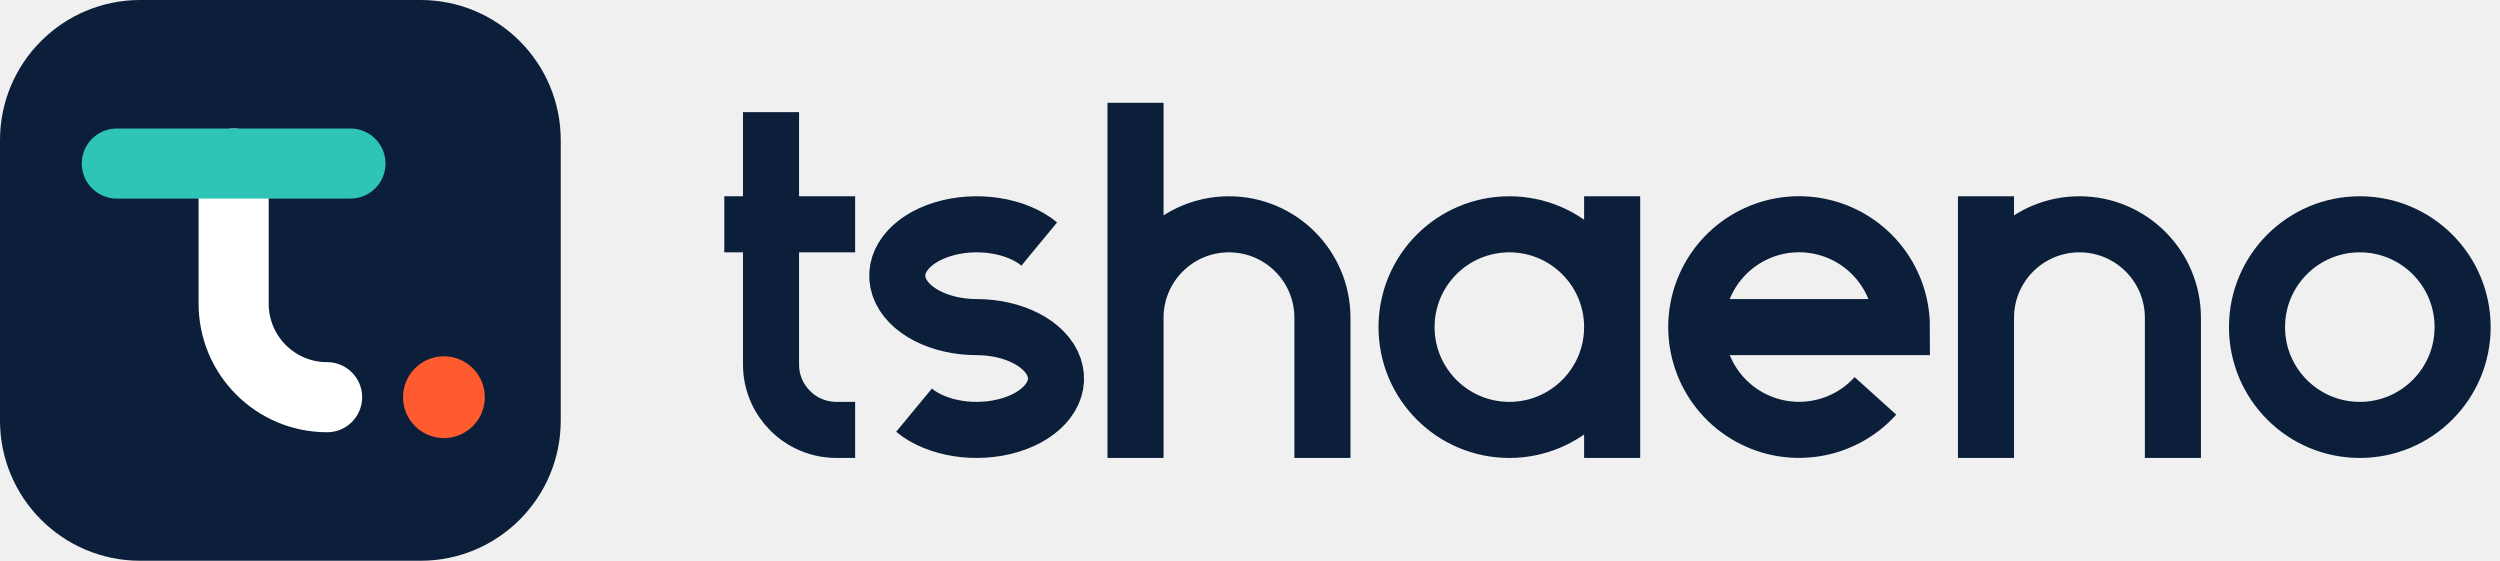
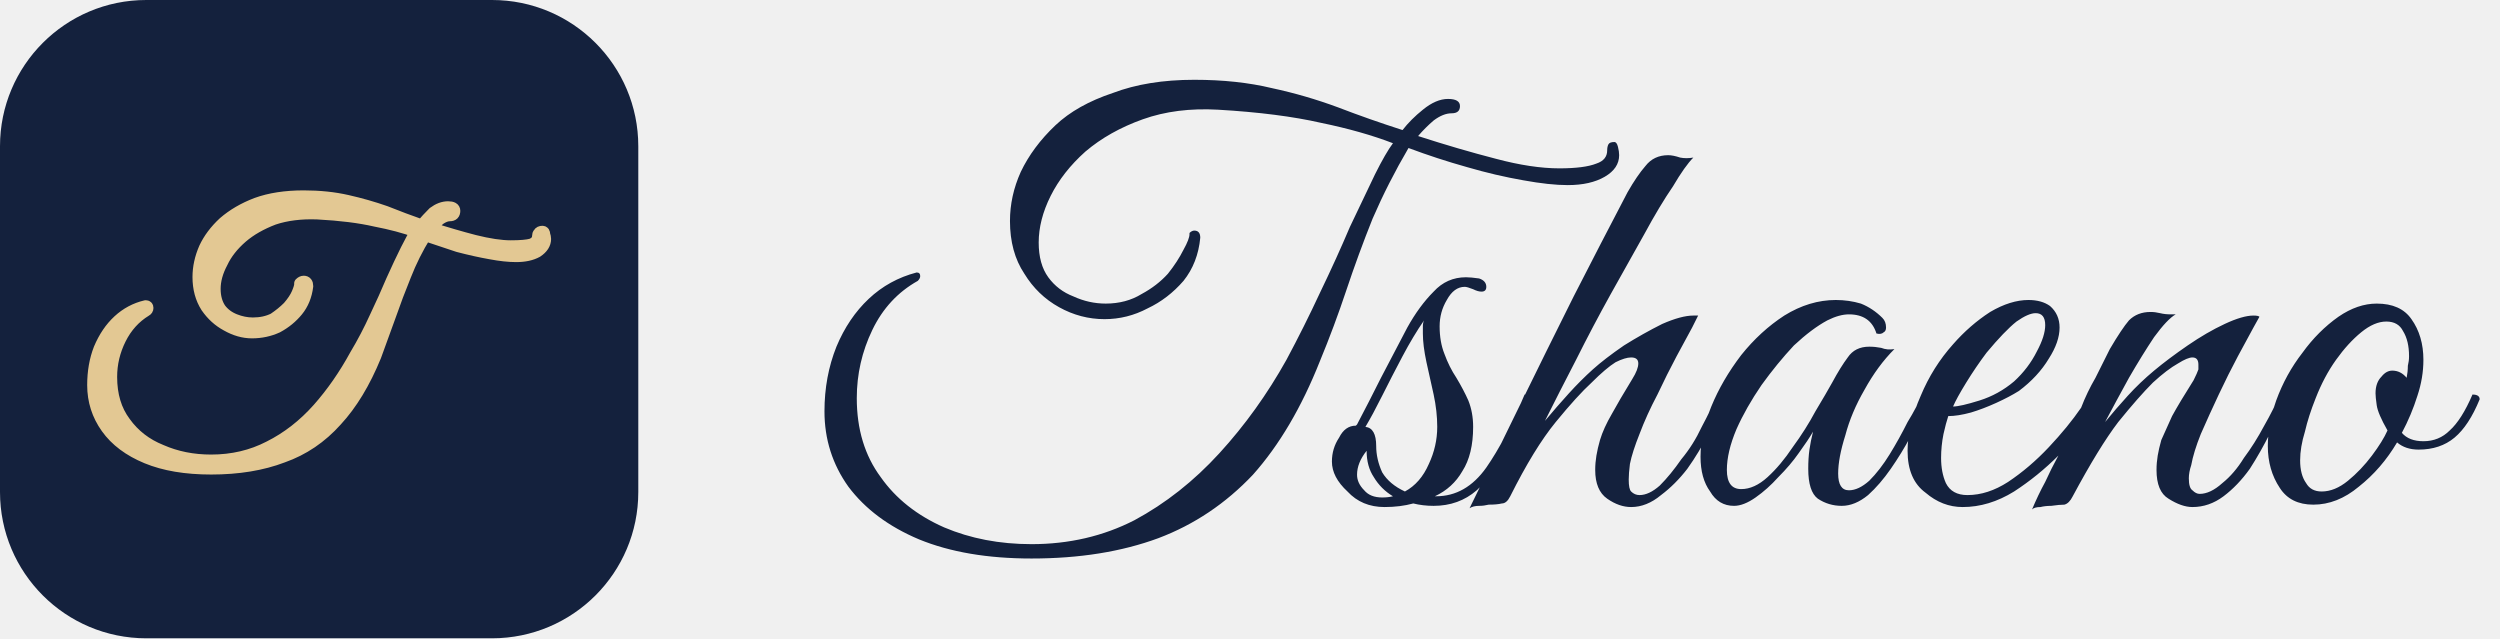
- <svg xmlns="http://www.w3.org/2000/svg" viewBox="0 0 214 48" role="img" aria-label="Tshaeno">
-   <rect width="48" height="48" rx="12" fill="#0B1F3A" />
-   <g fill="none" stroke-width="6" stroke-linecap="round">
-     <path d="M20 14v12a8 8 0 0 0 8 8" stroke="#FFFFFF" />
-     <path d="M10 14h20" stroke="#2EC4B6" />
-   </g>
-   <circle cx="38" cy="34" r="3.5" fill="#FF5B2E" />
-   <g transform="translate(62 7.2) scale(0.8)">
-     <path d="M5 3V30a7 7 0 0 0 7 7h2M0 15h14M33.7 17.11A8.5 5.5 0 1 0 27 26A8.5 5.5 0 1 1 20.3 34.89M44 2V40M44 40V25a10 10 0 0 1 20 0v15M73 26a11 11 0 1 0 22 0a11 11 0 1 0 -22 0M95 12V40M104 26H126A11 11 0 1 0 123.17 33.36M135 12V40M135 40V25a10 10 0 0 1 20 0v15M164 26a11 11 0 1 0 22 0a11 11 0 1 0 -22 0" fill="none" stroke="#0B1F3A" stroke-width="6" />
+ <svg xmlns="http://www.w3.org/2000/svg" viewBox="0 0 188 48" role="img" aria-label="Tshaeno">
+   <rect width="48" height="48" rx="11" fill="#14213D" />
+   <path d="M13 29.1Q16.5 29.1 19.4 27.6Q22.4 26.1 24.8 23.4Q27.1 20.8 28.9 17.5Q30.1 15.5 31.1 13.3Q32.1 11.2 32.9 9.3Q33.8 7.3 34.5 5.9Q35.2 4.5 35.6 3.9Q33.7 3.2 31.1 2.7Q28.5 2.1 24.7 1.9Q22 1.8 19.9 2.5Q17.8 3.3 16.4 4.5Q14.9 5.8 14.2 7.3Q13.4 8.8 13.4 10.2Q13.4 11.5 14 12.4Q14.6 13.2 15.6 13.6Q16.6 14 17.6 14Q18.9 14 19.9 13.5Q20.8 12.9 21.5 12.2Q22.2 11.4 22.5 10.7Q22.8 10 22.8 9.7V9.6Q23 9.4 23.2 9.4Q23.6 9.4 23.6 9.9Q23.4 11.5 22.5 12.6Q21.6 13.7 20.3 14.4Q19 15 17.5 15Q16.1 15 14.7 14.2Q13.4 13.5 12.5 12.2Q11.6 10.8 11.6 8.9Q11.6 7.3 12.3 5.7Q13 4.2 14.4 2.9Q15.9 1.6 18 0.8Q20.2 0 23.2 0Q25.8 0 28 0.5Q30.2 1 32.2 1.7Q34.2 2.5 36.2 3.2Q36.8 2.5 37.5 1.8Q38.3 1.2 39.1 1.2Q39.8 1.2 39.8 1.6Q39.8 2.1 39.3 2.1Q38.8 2.1 38.2 2.5Q37.6 3 37.2 3.5Q39.7 4.3 42 4.9Q44.4 5.5 46 5.5Q47.6 5.5 48.3 5.3Q49 5 49 4.4Q49 4.2 49.1 4.1Q49.2 3.9 49.5 3.9Q49.7 3.9 49.7 4.2Q49.8 4.5 49.8 4.7Q49.8 5.5 48.9 6.1Q48 6.6 46.6 6.6Q45.4 6.6 43.8 6.3Q42.1 6 40.2 5.5Q38.4 4.9 36.6 4.3Q35.3 6.4 34.4 8.7Q33.5 10.9 32.7 13.2Q31.9 15.4 31.1 17.6Q29.3 22 26.8 24.7Q24.3 27.5 20.9 28.7Q17.5 30 13 30Q8.8 30 5.9 28.8Q3 27.6 1.5 25.5Q0 23.4 0 20.8Q0 18.6 0.7 16.8Q1.5 14.9 2.8 13.7Q4.1 12.5 5.8 12.1Q6 12.1 6 12.3Q6 12.5 5.8 12.6Q4 13.7 3 15.7Q2 17.7 2 19.9Q2 22.9 3.5 24.9Q5 27 7.5 28Q10 29.1 13 29.1Z" transform="translate(7.00 14.76) scale(0.6827)" fill="#E3C893" stroke="#E3C893" stroke-width="1.3" stroke-linejoin="round" />
+   <g transform="translate(62 6) scale(0.9)">
+     <path d="M17.3 38.8Q22 38.8 25.9 36.8Q29.8 34.7 33 31.2Q36.2 27.7 38.6 23.4Q40.1 20.6 41.4 17.8Q42.8 14.9 43.9 12.3Q45.1 9.8 46 7.9Q46.9 6.1 47.5 5.3Q44.9 4.3 41.5 3.6Q38 2.8 32.9 2.5Q29.4 2.3 26.6 3.3Q23.8 4.3 21.8 6Q19.9 7.7 18.9 9.7Q17.9 11.7 17.9 13.6Q17.9 15.4 18.7 16.5Q19.5 17.6 20.8 18.1Q22.1 18.7 23.5 18.7Q25.2 18.7 26.5 17.9Q27.8 17.2 28.7 16.2Q29.5 15.2 30 14.2Q30.5 13.3 30.5 12.9V12.8Q30.7 12.6 30.9 12.6Q31.4 12.6 31.4 13.2Q31.2 15.3 30 16.8Q28.7 18.3 27 19.1Q25.3 20 23.4 20Q21.4 20 19.6 19Q17.8 18 16.7 16.2Q15.5 14.4 15.5 11.8Q15.5 9.7 16.4 7.7Q17.4 5.6 19.3 3.8Q21.1 2.1 24.1 1.1Q27 0 30.9 0Q34.5 0 37.4 0.7Q40.2 1.3 42.9 2.3Q45.5 3.3 48.3 4.2Q49 3.3 50 2.5Q51.1 1.6 52.1 1.6Q53.1 1.6 53.1 2.2Q53.1 2.8 52.4 2.8Q51.7 2.8 50.9 3.4Q50.2 4 49.6 4.7Q53 5.8 56.1 6.6Q59.1 7.4 61.4 7.4Q63.5 7.4 64.5 7Q65.4 6.7 65.4 5.9Q65.4 5.6 65.5 5.4Q65.6 5.2 66 5.2Q66.2 5.2 66.3 5.6Q66.4 6 66.4 6.3Q66.4 7.4 65.2 8.1Q64 8.8 62.1 8.8Q60.6 8.8 58.4 8.4Q56.1 8 53.7 7.3Q51.2 6.6 48.8 5.7Q47.1 8.6 45.8 11.6Q44.6 14.6 43.6 17.6Q42.6 20.6 41.4 23.5Q39.1 29.3 35.8 33Q32.4 36.6 27.9 38.3Q23.3 40 17.3 40Q11.8 40 7.9 38.4Q4.1 36.8 2 34Q0 31.2 0 27.7Q0 24.8 1 22.3Q2 19.9 3.7 18.3Q5.4 16.7 7.7 16.1Q8 16.1 8 16.4Q8 16.6 7.8 16.8Q5.3 18.2 4 20.9Q2.7 23.6 2.7 26.6Q2.7 30.5 4.7 33.2Q6.6 35.9 10 37.4Q13.3 38.8 17.3 38.8ZM46.8 35.7Q44.9 35.7 43.7 34.4Q42.4 33.2 42.4 31.9Q42.4 30.8 43 29.9Q43.5 28.9 44.4 28.9L44.5 28.8Q45.5 26.9 46.5 24.9Q47.5 23 48.7 20.7Q49.7 18.9 50.9 17.7Q52 16.5 53.6 16.5Q54 16.5 54.7 16.6Q55.3 16.8 55.3 17.3Q55.3 17.7 54.9 17.7Q54.6 17.7 54.2 17.5Q53.7 17.3 53.5 17.3Q52.6 17.3 52 18.4Q51.4 19.4 51.4 20.6Q51.4 21.9 51.8 22.9Q52.2 24 52.8 24.9Q53.4 25.9 53.8 26.8Q54.2 27.8 54.2 29Q54.2 31.3 53.3 32.7Q52.5 34.1 51 34.8H51.1Q53.6 34.8 55.3 32.4Q56.9 30.1 58.5 26.3Q59.1 26.3 59.1 26.7Q58.2 28.8 57.1 30.9Q56 32.9 54.5 34.3Q53 35.6 50.9 35.6Q50 35.6 49.2 35.4Q48.1 35.7 46.8 35.7ZM46.1 30.6Q46.1 31.7 46.6 32.8Q47.2 33.8 48.5 34.4Q49.8 33.7 50.5 32.1Q51.2 30.6 51.2 29Q51.2 27.7 50.9 26.3Q50.6 24.9 50.3 23.6Q50 22.2 50 21.2Q50 20.9 50 20.6Q50 20.3 50.1 20.1Q49.2 21.4 48.3 23.1Q47.4 24.8 46.6 26.4Q45.8 28 45.2 29Q46.1 29.1 46.1 30.6ZM44.5 33Q44.5 33.7 45.1 34.3Q45.6 34.9 46.6 34.9Q47.1 34.9 47.5 34.8Q46.5 34.2 45.9 33.2Q45.3 32.3 45.3 31Q44.9 31.5 44.7 32Q44.5 32.5 44.5 33ZM53.9 35.8Q55.9 31.7 58.1 27.2Q60.3 22.7 62.6 18.1Q64.9 13.6 67.1 9.4Q67.9 8 68.6 7.2Q69.3 6.3 70.5 6.3Q70.9 6.3 71.5 6.5Q72 6.6 72.6 6.5Q71.9 7.2 70.9 8.9Q69.8 10.5 68.5 12.9Q67.2 15.2 65.7 17.9Q64.2 20.6 62.8 23.4Q61.4 26.1 60.2 28.5Q61.2 27.3 62.2 26.2Q63.2 25.1 64.2 24.2Q65.2 23.3 66.8 22.2Q68.4 21.2 70 20.4Q71.6 19.7 72.6 19.7Q72.9 19.7 73 19.7Q73 19.7 72.5 20.7Q72 21.6 71.2 23.1Q70.4 24.6 69.6 26.3Q68.7 28 68.1 29.6Q67.5 31.1 67.3 32.1Q67.2 32.9 67.2 33.4Q67.2 34.2 67.4 34.4Q67.7 34.7 68.1 34.7Q68.9 34.7 69.8 33.9Q70.7 33 71.6 31.7Q72.6 30.5 73.3 29Q74.1 27.5 74.6 26.3Q75.2 26.3 75.2 26.7Q74.7 28 73.9 29.5Q73.1 31.1 72.1 32.5Q71.1 33.8 69.9 34.7Q68.7 35.7 67.4 35.7Q66.4 35.7 65.4 35Q64.4 34.3 64.4 32.6Q64.4 32 64.5 31.4Q64.6 30.8 64.8 30.1Q65.1 29.1 65.8 27.9Q66.4 26.8 67.5 25Q68 24.2 68 23.7Q68 23.2 67.4 23.2Q66.9 23.2 66.1 23.6Q65.3 24.1 64.1 25.3Q62.9 26.4 61.1 28.6Q59.3 30.8 57.3 34.8Q57 35.4 56.6 35.4Q56.2 35.5 55.5 35.5Q55.1 35.6 54.7 35.6Q54.2 35.6 53.9 35.8ZM85 35.6Q83.9 35.6 83 35Q82.2 34.4 82.2 32.5Q82.2 31.6 82.3 30.9Q82.4 30.2 82.6 29.4Q82.2 30.1 81.4 31.2Q80.7 32.2 79.7 33.2Q78.8 34.2 77.8 34.9Q76.8 35.6 76 35.6Q74.7 35.6 74 34.4Q73.2 33.3 73.2 31.5Q73.2 29.5 74.1 27.3Q75 25.1 76.6 23Q78.2 21 80.2 19.7Q82.3 18.4 84.5 18.4Q85.6 18.4 86.6 18.7Q87.6 19.1 88.4 19.9Q88.7 20.2 88.7 20.7Q88.7 21 88.5 21.1Q88.3 21.3 87.9 21.2Q87.4 19.6 85.6 19.6Q84.8 19.6 83.8 20.1Q82.5 20.8 81 22.2Q79.6 23.7 78.3 25.5Q77 27.4 76.2 29.2Q75.4 31.1 75.4 32.6Q75.4 34.2 76.6 34.2Q77.7 34.2 78.8 33.2Q79.9 32.2 80.9 30.7Q82 29.2 82.8 27.7Q83.7 26.2 84.2 25.3Q84.9 24 85.5 23.2Q86.1 22.3 87.3 22.3Q87.8 22.3 88.3 22.4Q88.8 22.6 89.4 22.5Q88 23.9 86.9 25.9Q85.8 27.8 85.3 29.7Q84.7 31.6 84.7 32.9Q84.7 34.3 85.6 34.3Q86.4 34.3 87.3 33.5Q88.2 32.6 89 31.3Q89.8 30 90.5 28.6Q91.3 27.3 91.7 26.3Q91.9 26.3 92.1 26.3Q92.3 26.3 92.3 26.7Q92.2 26.9 92.1 27.1Q92 27.3 91.7 27.8Q91.4 28.6 90.7 29.9Q90 31.2 89.1 32.5Q88.2 33.8 87.2 34.7Q86.1 35.6 85 35.6ZM95.1 35.7Q93.4 35.7 92 34.5Q90.5 33.4 90.5 31Q90.5 28.9 91.6 26.4Q92.6 24 94.3 22.1Q95.7 20.5 97.4 19.4Q99.1 18.4 100.6 18.4Q101.7 18.4 102.4 18.9Q103.2 19.6 103.2 20.7Q103.2 21.9 102.3 23.3Q101.4 24.8 99.8 26Q99 26.5 97.9 27Q96.8 27.5 95.8 27.8Q94.7 28.1 93.9 28.1Q93.7 28.7 93.5 29.6Q93.3 30.6 93.3 31.6Q93.3 32.8 93.7 33.7Q94.2 34.7 95.5 34.7Q97.2 34.7 98.9 33.6Q100.7 32.4 102.3 30.7Q103.9 29 105 27.4Q105.5 26.1 106.2 24.9Q106.8 23.7 107.4 22.5Q108.4 20.8 109 20.1Q109.7 19.4 110.8 19.4Q111.2 19.4 111.6 19.5Q112 19.6 112.5 19.6Q112.7 19.6 112.9 19.6Q112.2 20 111.1 21.5Q110.1 23 109 24.9Q107.9 26.9 107 28.6Q107.9 27.5 108.9 26.4Q109.9 25.3 111.1 24.3Q112.3 23.3 113.9 22.2Q115.5 21.1 117 20.4Q118.5 19.7 119.4 19.7Q119.8 19.7 119.9 19.8Q119.9 19.8 119.4 20.7Q118.9 21.6 118.1 23.1Q117.3 24.6 116.5 26.3Q115.7 28 115 29.6Q114.4 31.1 114.2 32.2Q114 32.8 114 33.3Q114 34.1 114.3 34.3Q114.6 34.6 114.9 34.6Q115.8 34.6 116.8 33.7Q117.8 32.9 118.6 31.6Q119.5 30.4 120.3 28.9Q121.1 27.5 121.6 26.3Q122.1 26.3 122.1 26.7Q121.6 28 120.8 29.5Q120 31.1 119.1 32.5Q118.1 33.9 116.9 34.8Q115.7 35.7 114.3 35.7Q113.4 35.7 112.3 35Q111.3 34.4 111.3 32.6Q111.3 32 111.4 31.4Q111.5 30.8 111.7 30.1Q112.1 29.2 112.6 28.1Q113.2 27 114.4 25.1Q114.7 24.5 114.8 24.2Q114.8 24 114.8 23.8Q114.8 23.2 114.3 23.2Q113.9 23.2 113.1 23.7Q112.2 24.2 111 25.3Q109.8 26.5 108.1 28.6Q106.5 30.7 104.3 34.8Q104 35.4 103.6 35.5Q103.2 35.5 102.5 35.6Q102 35.6 101.6 35.7Q101.1 35.7 100.9 35.9Q101.4 34.7 102 33.6Q102.5 32.5 103.1 31.4Q101.4 33.1 99.4 34.4Q97.3 35.7 95.1 35.7ZM94.3 27.3Q94.9 27.3 96.5 26.8Q98.1 26.3 99.4 25.2Q100.6 24.1 101.3 22.7Q102 21.4 102 20.5Q102 19.5 101.2 19.5Q100.6 19.5 99.6 20.2Q98.6 21 97.1 22.8Q96.2 24 95.4 25.3Q94.6 26.6 94.3 27.3ZM124.4 35.5Q122.5 35.5 121.6 34.1Q120.6 32.6 120.6 30.6Q120.6 28.8 121.3 26.8Q122.1 24.6 123.5 22.8Q124.8 21 126.5 19.8Q128.1 18.7 129.7 18.7Q131.7 18.7 132.6 20Q133.6 21.4 133.6 23.4Q133.6 24.9 133.1 26.4Q132.6 28 131.8 29.5Q132.4 30.2 133.6 30.2Q134.9 30.2 135.8 29.3Q136.8 28.4 137.7 26.3Q138.3 26.3 138.3 26.7Q137.4 28.9 136.2 29.9Q135 30.9 133.2 30.9Q132.1 30.9 131.4 30.3Q130.1 32.5 128.2 34Q126.4 35.5 124.4 35.5ZM125.1 34.4Q126.2 34.4 127.3 33.5Q128.4 32.6 129.3 31.4Q130.2 30.2 130.6 29.3Q129.8 27.9 129.7 27.2Q129.6 26.5 129.6 26.2Q129.6 25.3 130.1 24.8Q130.5 24.3 131 24.3Q131.7 24.3 132.2 24.9Q132.3 24.4 132.3 23.9Q132.4 23.5 132.4 23.1Q132.4 21.8 131.9 21Q131.5 20.2 130.5 20.2Q129.5 20.2 128.4 21.1Q127.3 22 126.3 23.4Q125.3 24.8 124.6 26.6Q124 28.1 123.7 29.4Q123.3 30.7 123.3 31.8Q123.3 33 123.8 33.7Q124.2 34.4 125.1 34.4Z" fill="#14213D" />
  </g>
</svg>
